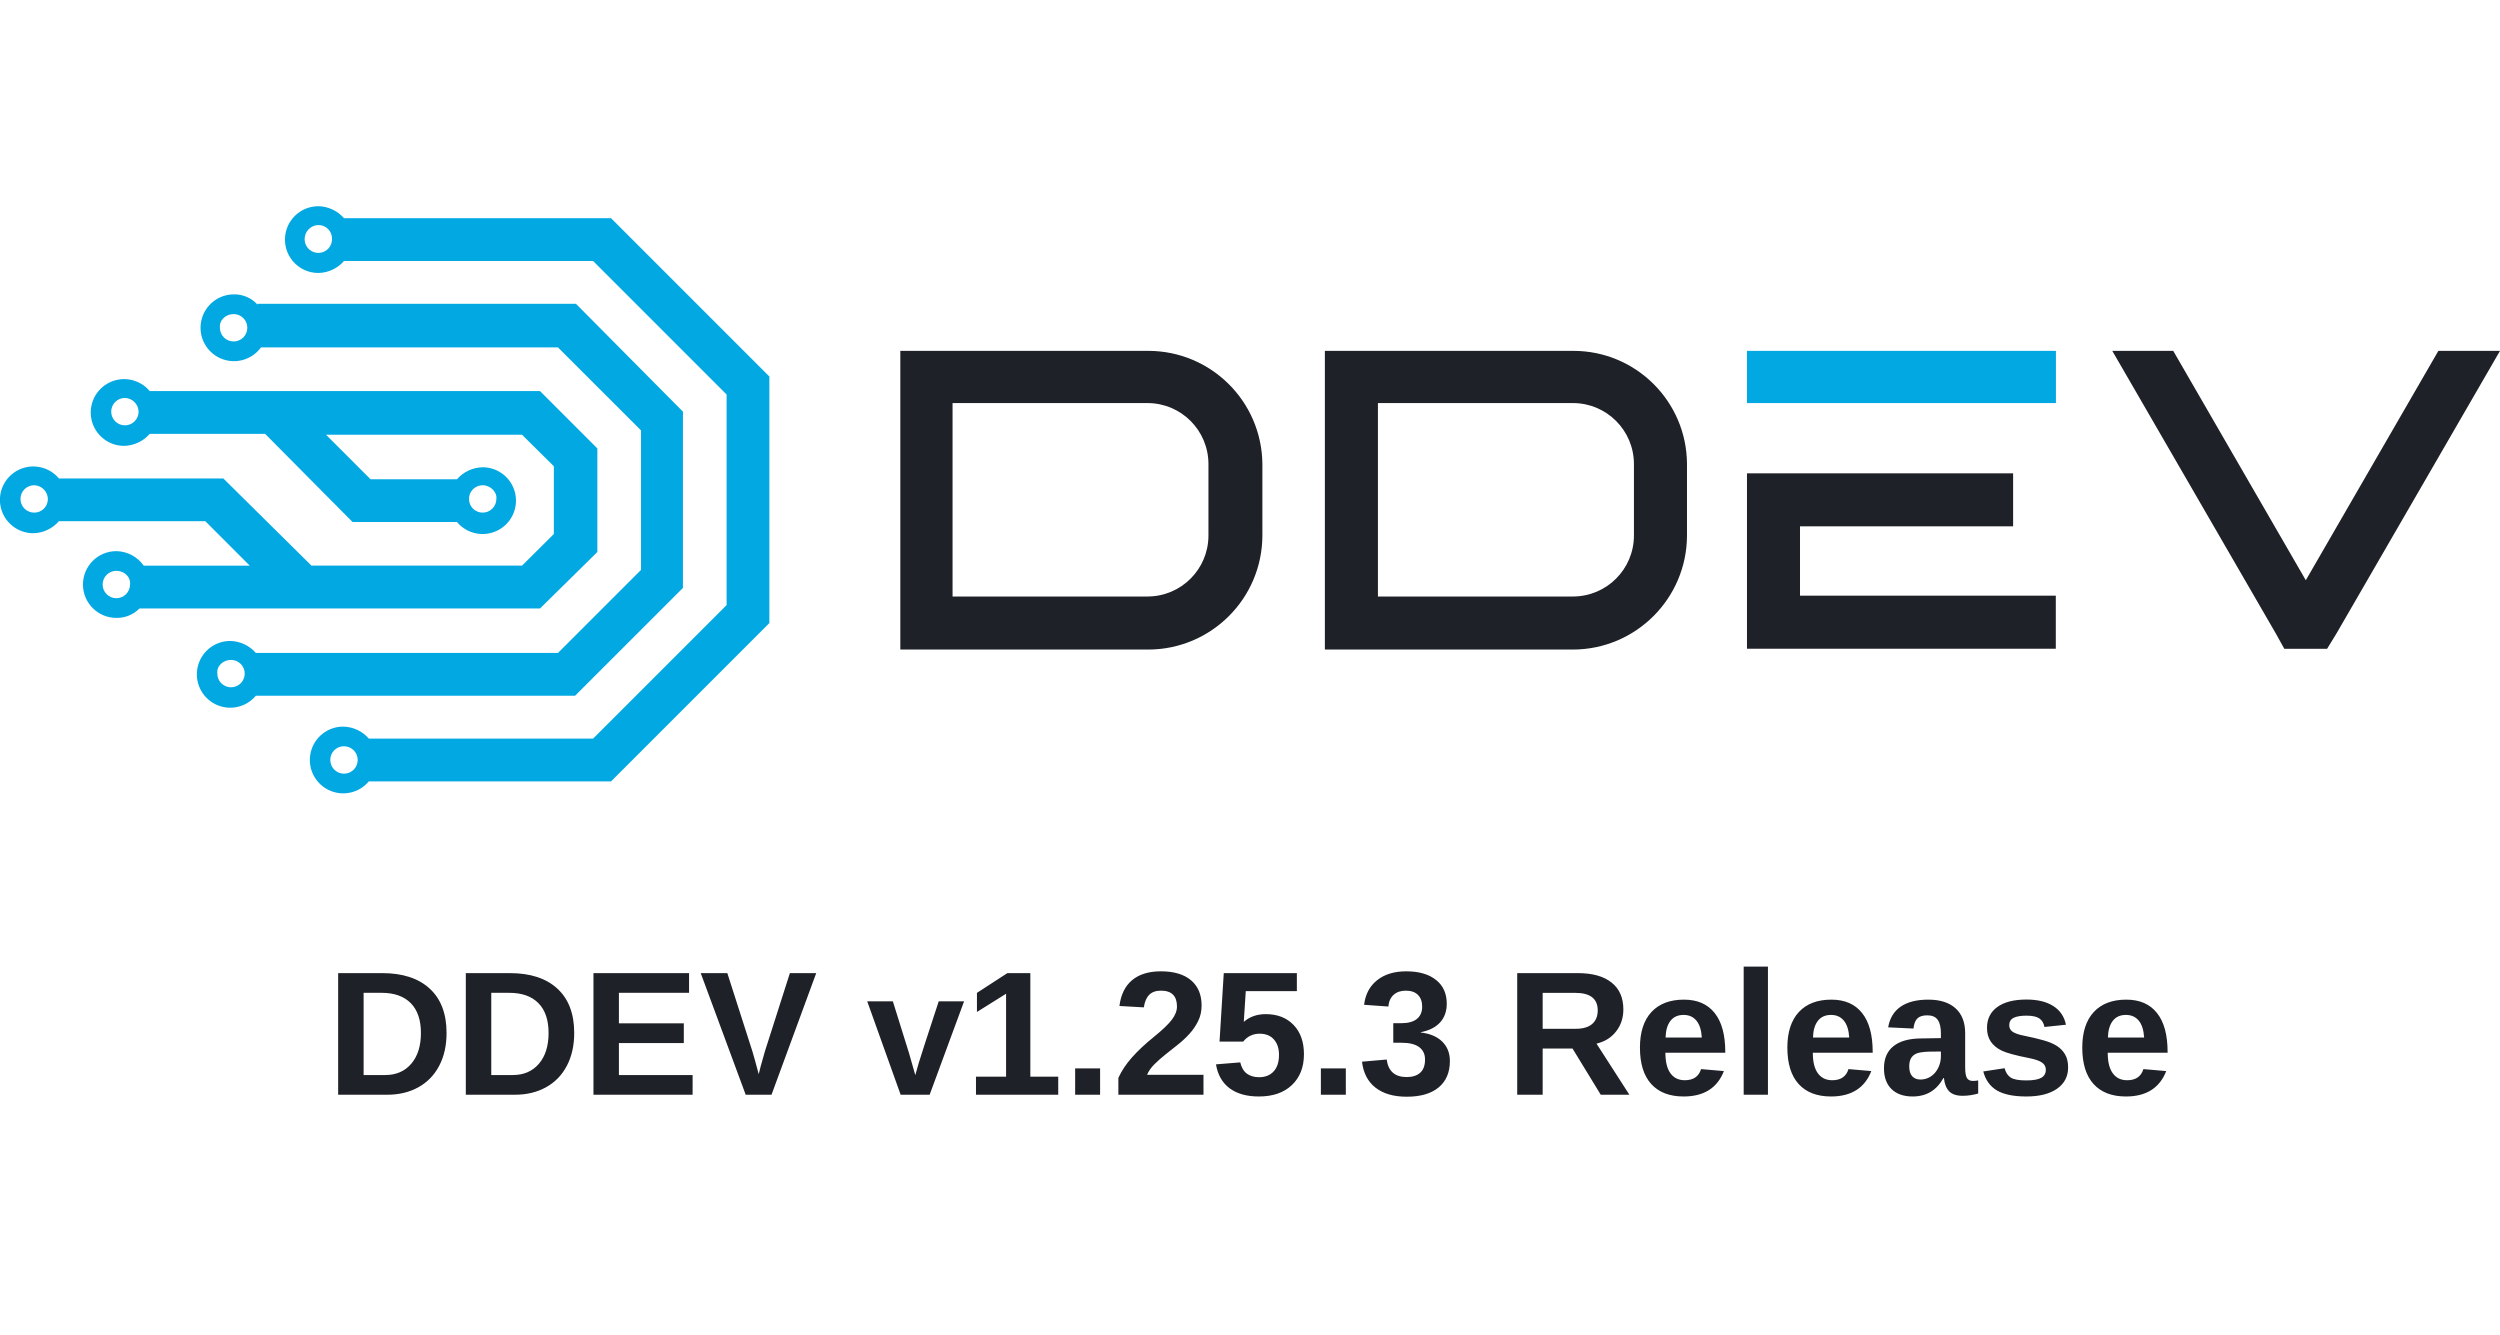
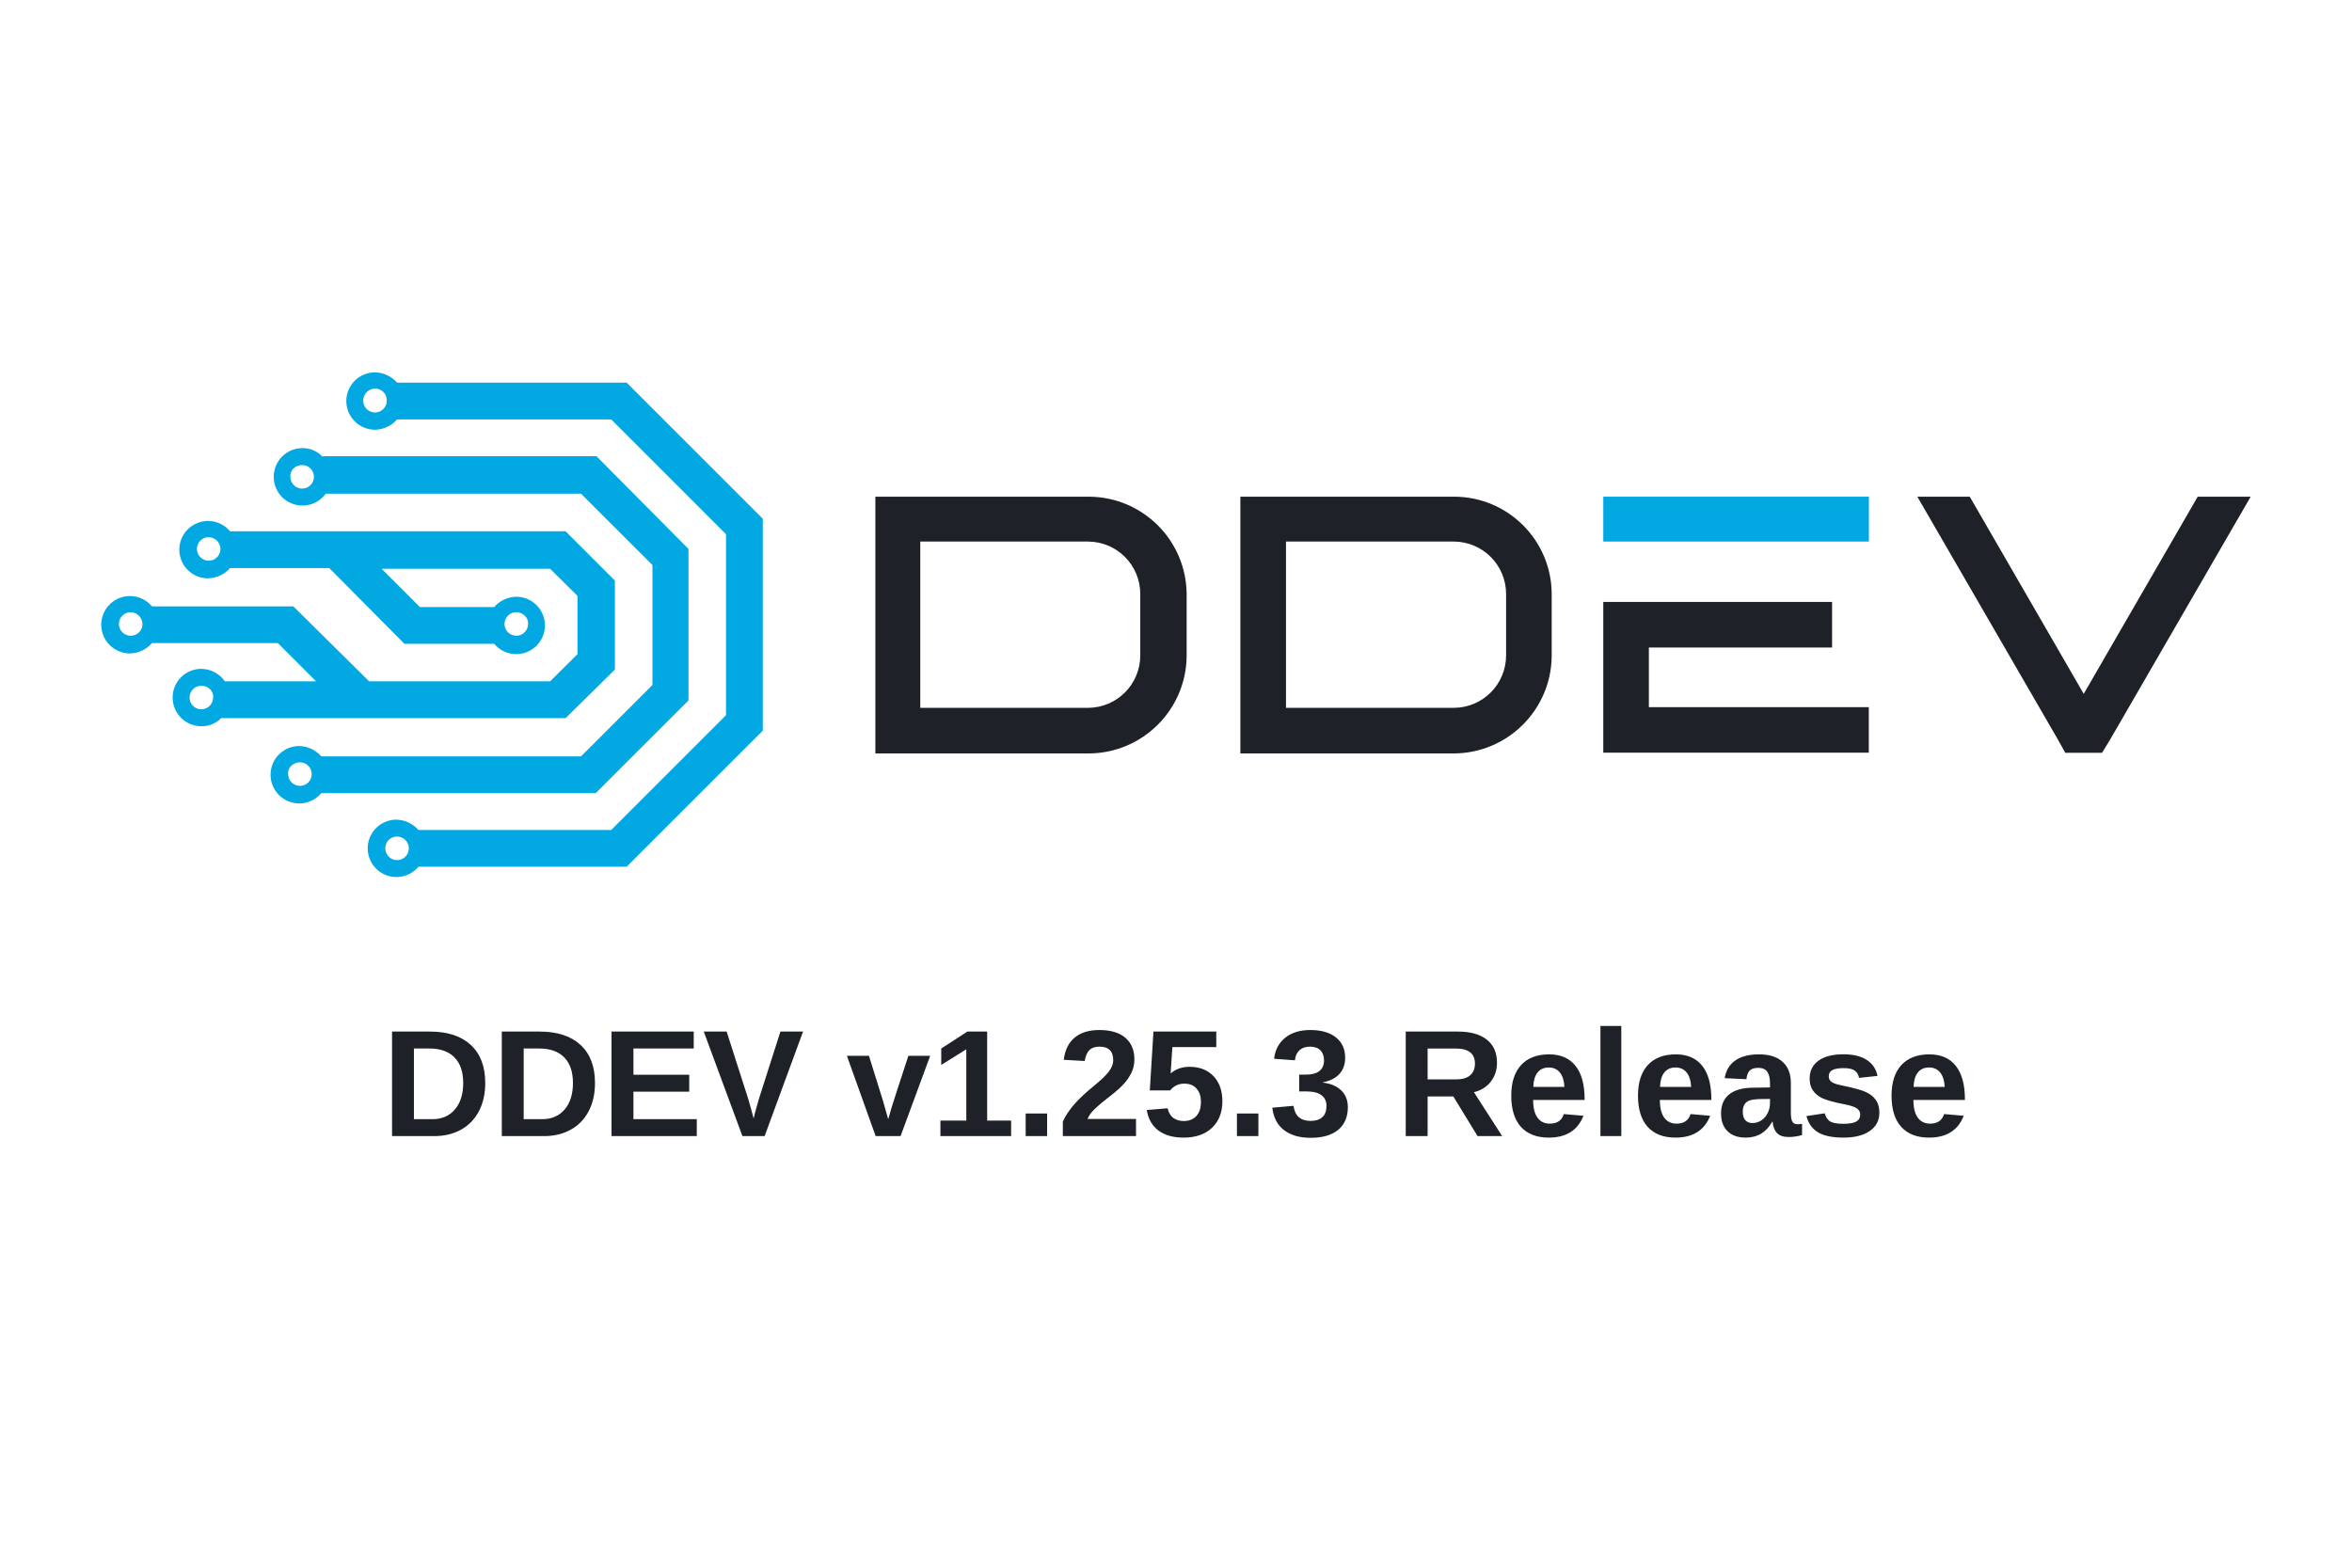
- <svg xmlns="http://www.w3.org/2000/svg" viewBox="0 -70 848.61 453">
+ <svg xmlns="http://www.w3.org/2000/svg" width="928.61" height="619.07" viewBox="-40 -147.04 928.61 619.07">
  <defs>
    <style>
      .cls-1{fill:#02a8e2;}
      .cls-1,.cls-2{fill-rule:evenodd;}
      .cls-2{fill:#1e2127;}
      .cls-3{
      fill:#1e2127;
      font-family:Arial,sans-serif;
      font-size:60px;
      font-weight:600;
      text-anchor:middle;
      dominant-baseline:hanging;
      }
    </style>
  </defs>
  <g id="logo">
    <g id="Ebene_2" data-name="Ebene 2">
      <g id="Ebene_1-2" data-name="Ebene 1">
        <g id="Ebene_2-2" data-name="Ebene 2">
          <g id="Ebene_1-2-2" data-name="Ebene 1-2">
            <path class="cls-1" d="M116.77,18.59h84.55l45.32,45.33v71.47l-45.32,45.32H125.2a11.84,11.84,0,0,0-8.72-4.07,11.33,11.33,0,1,0,8.72,18.59h82.22l53.74-53.74V57.81L207.42,4.07H116.77A11.82,11.82,0,0,0,108.06,0a11.33,11.33,0,0,0,0,22.66A11.82,11.82,0,0,0,116.77,18.59Zm-8.71-12.2a4.59,4.59,0,0,1,4.64,4.54V11a4.65,4.65,0,0,1-9.29.43,3.09,3.09,0,0,1,0-.43A4.78,4.78,0,0,1,108.06,6.39Zm8.71,176.93a4.65,4.65,0,1,1-4.65,4.65h0a4.58,4.58,0,0,1,4.53-4.65Z" />
            <path class="cls-1" d="M195.5,33.12H87.43v.29a10.58,10.58,0,0,0-8.14-3.49,11.34,11.34,0,1,0,9.3,18H189.4L217.59,76.1v47.35L189.4,151.64H86.85a11.84,11.84,0,0,0-8.72-4.07,11.33,11.33,0,1,0,8.72,18.59H195.21l36.61-36.6V69.73ZM79.29,36.61a4.65,4.65,0,1,1-4.64,4.66v0C74.36,38.64,76.68,36.61,79.29,36.61ZM78.42,154a4.65,4.65,0,1,1-4.65,4.65h0C73.48,156,75.81,154,78.42,154Z" />
            <path class="cls-1" d="M178.65,136.55H47.34a10.75,10.75,0,0,1-7.85,3.19,11.33,11.33,0,1,1,0-22.66,11.59,11.59,0,0,1,9.3,4.94h36l-15.1-15.11H20A11.82,11.82,0,0,1,11.31,111,11.33,11.33,0,1,1,20,92.41H75.81L105.73,122H177.2L188,111.27v-23L177.2,77.57H110.67l15.11,15.11h29.34a11.84,11.84,0,0,1,8.72-4.07,11.33,11.33,0,1,1-8.72,18.59H119.68L90,77.28H50.82a11.85,11.85,0,0,1-8.71,4.07,11.33,11.33,0,1,1,8.71-18.6H183.3l19.47,19.47v35.15L183.3,136.55ZM163.84,94.71a4.65,4.65,0,1,0,4.65,4.65h0C168.78,97,166.45,94.71,163.84,94.71ZM42.4,65.08a4.65,4.65,0,1,0,4.65,4.65A4.78,4.78,0,0,0,42.4,65.08Zm-2.91,58.68a4.65,4.65,0,1,0,4.65,4.65C44.43,125.8,42.11,123.76,39.49,123.76ZM11.6,94.71a4.65,4.65,0,1,0,0,9.3,4.6,4.6,0,0,0,4.65-4.53v-.12A4.78,4.78,0,0,0,11.6,94.71Z" />
            <path class="cls-2" d="M323.34,66.82h66.24A20.7,20.7,0,0,1,410.2,87.45v24.4a20.7,20.7,0,0,1-20.62,20.63H323.34ZM389.87,49.1H305.61V150.49h84.26a38.81,38.81,0,0,0,38.64-38.64V87.45A38.75,38.75,0,0,0,389.87,49.1ZM593,90.64V150.2H697.83v-18H611V108.66h72.34v-18H593ZM467.73,66.82H534a20.71,20.71,0,0,1,20.63,20.63v24.4A20.71,20.71,0,0,1,534,132.48H467.73ZM534,49.1H449.72V150.49H534a38.81,38.81,0,0,0,38.64-38.64V87.45A38.57,38.57,0,0,0,534,49.1Zm183,0L772.49,145l2.91,5.23h14.52l3.2-5.23,55.49-95.9H827.69l-45,77.86-45-77.86Z" />
            <path class="cls-1" d="M611,66.82h86.87V49.1H593V66.82Z" />
          </g>
        </g>
      </g>
    </g>
  </g>
  <text class="cls-3" x="424.305" y="260">DDEV v1.25.3 Release</text>
</svg>
